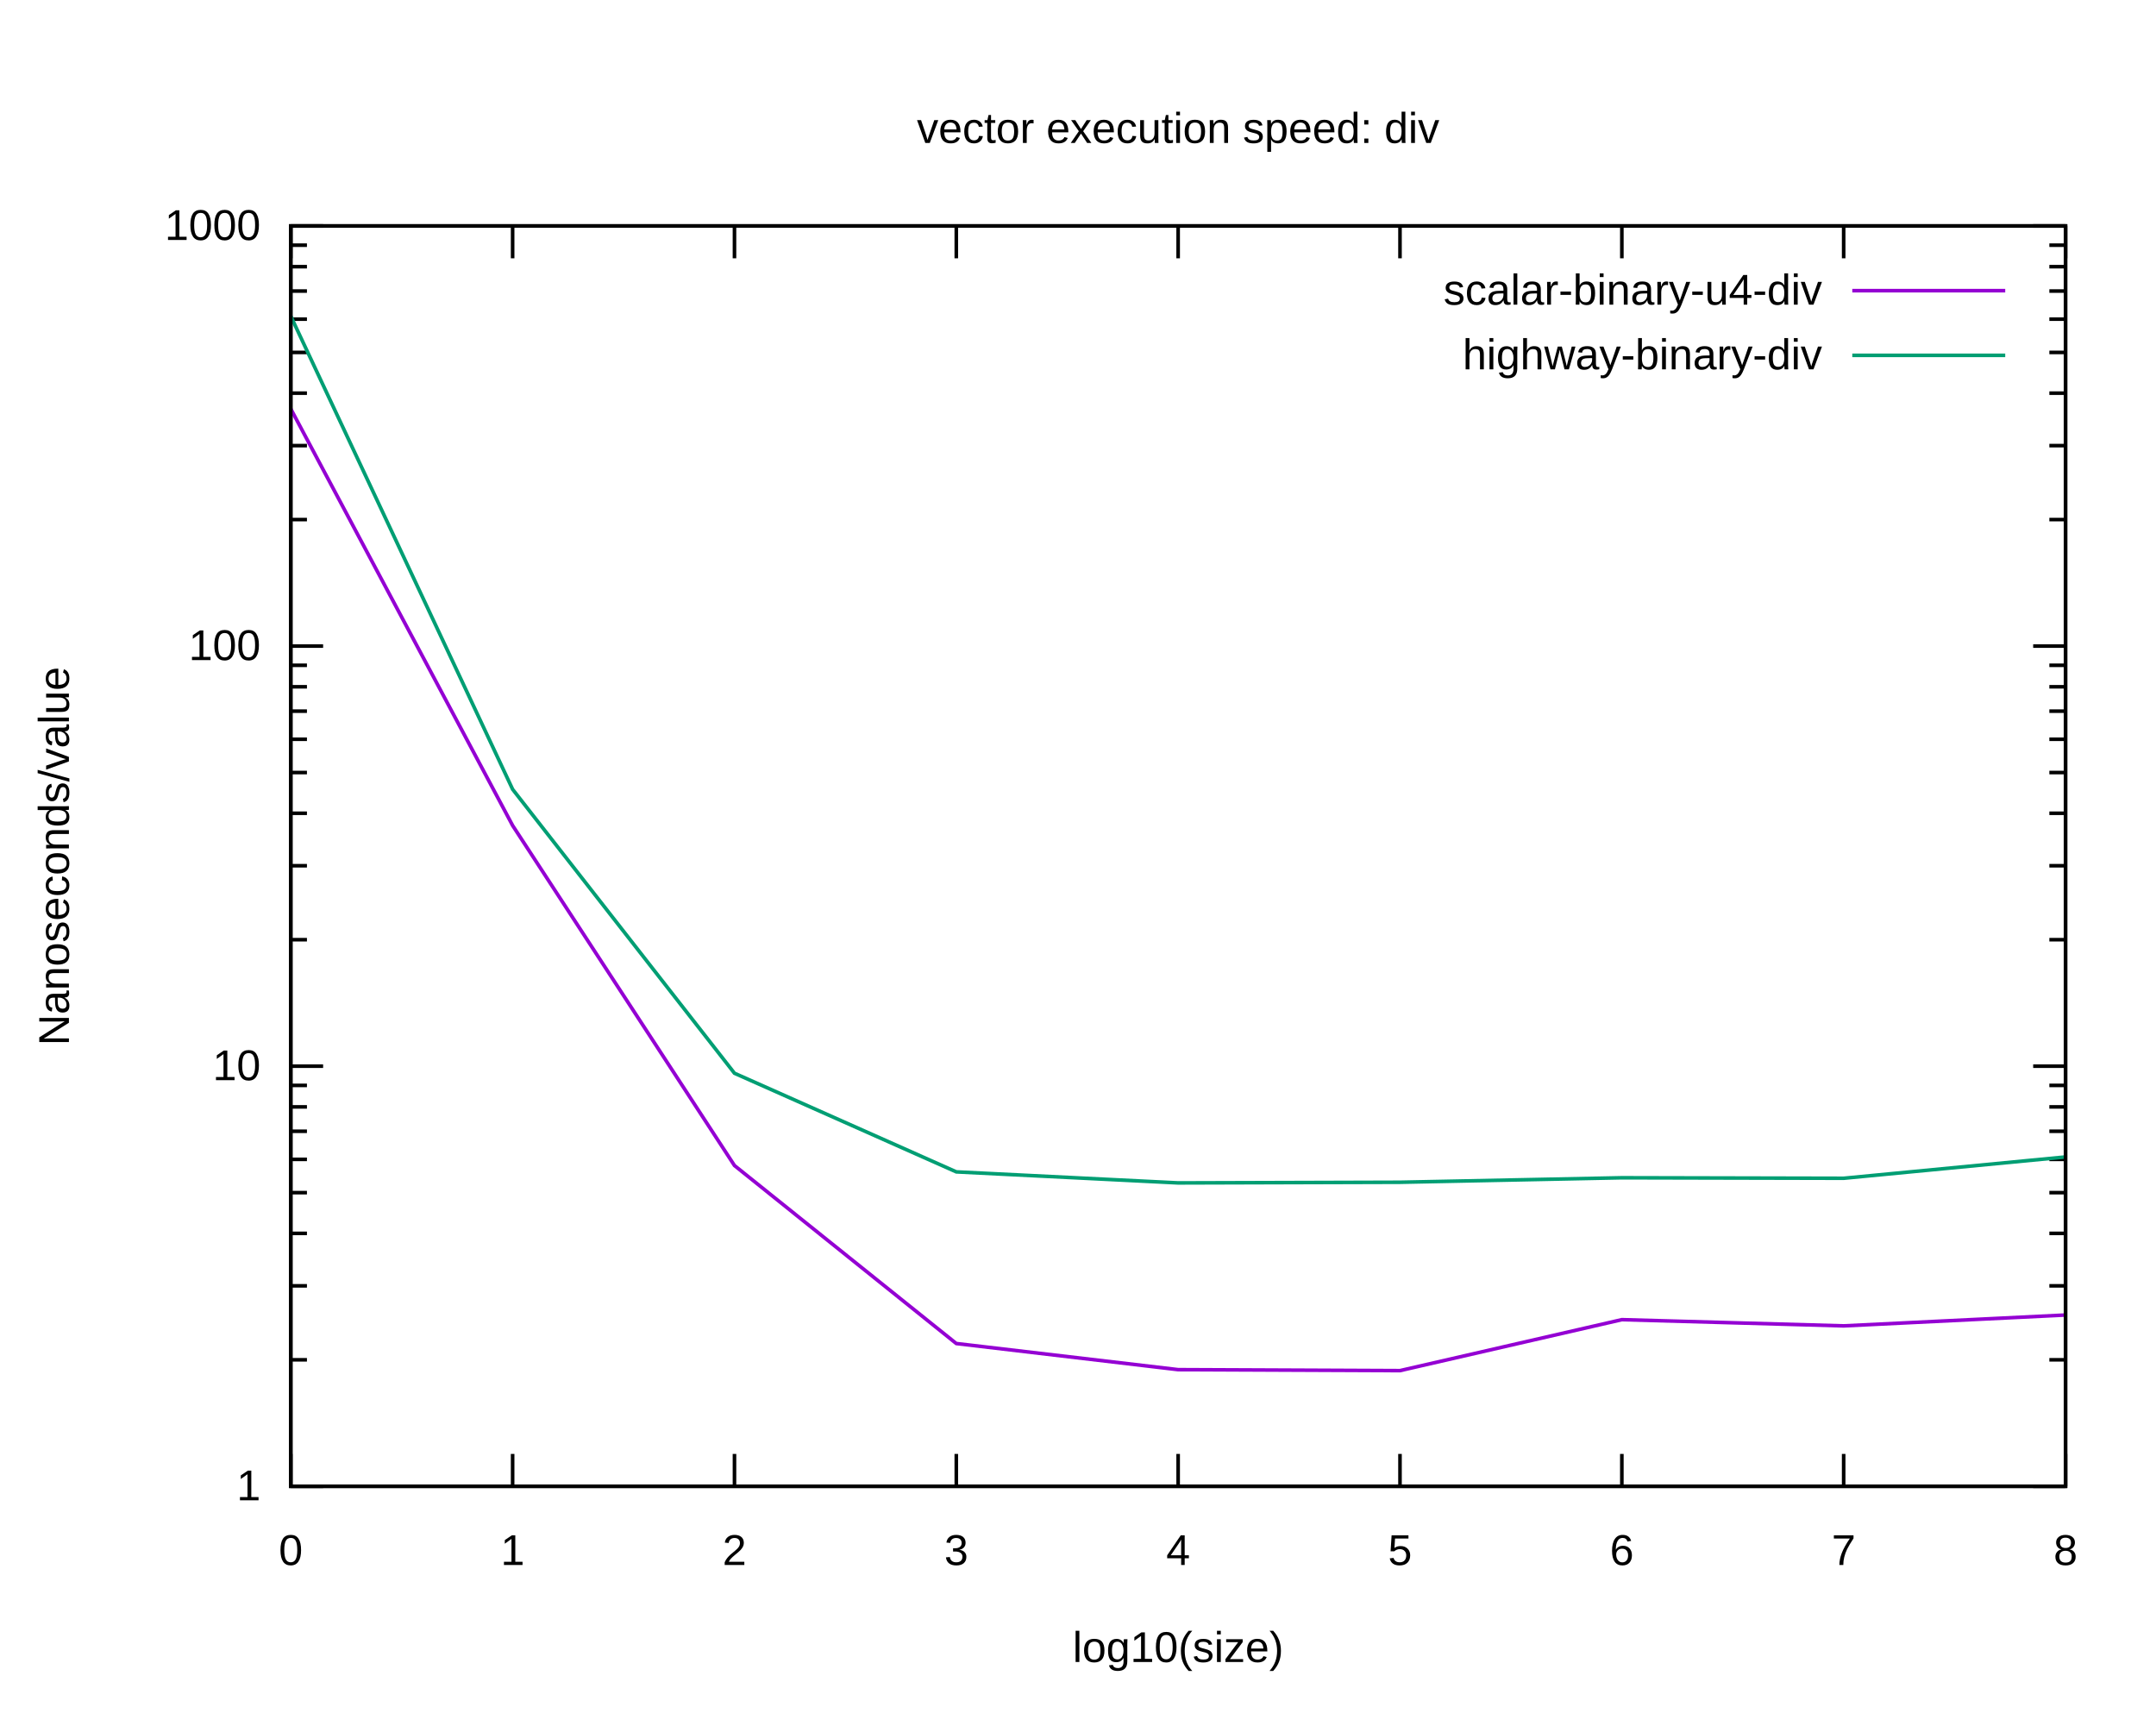
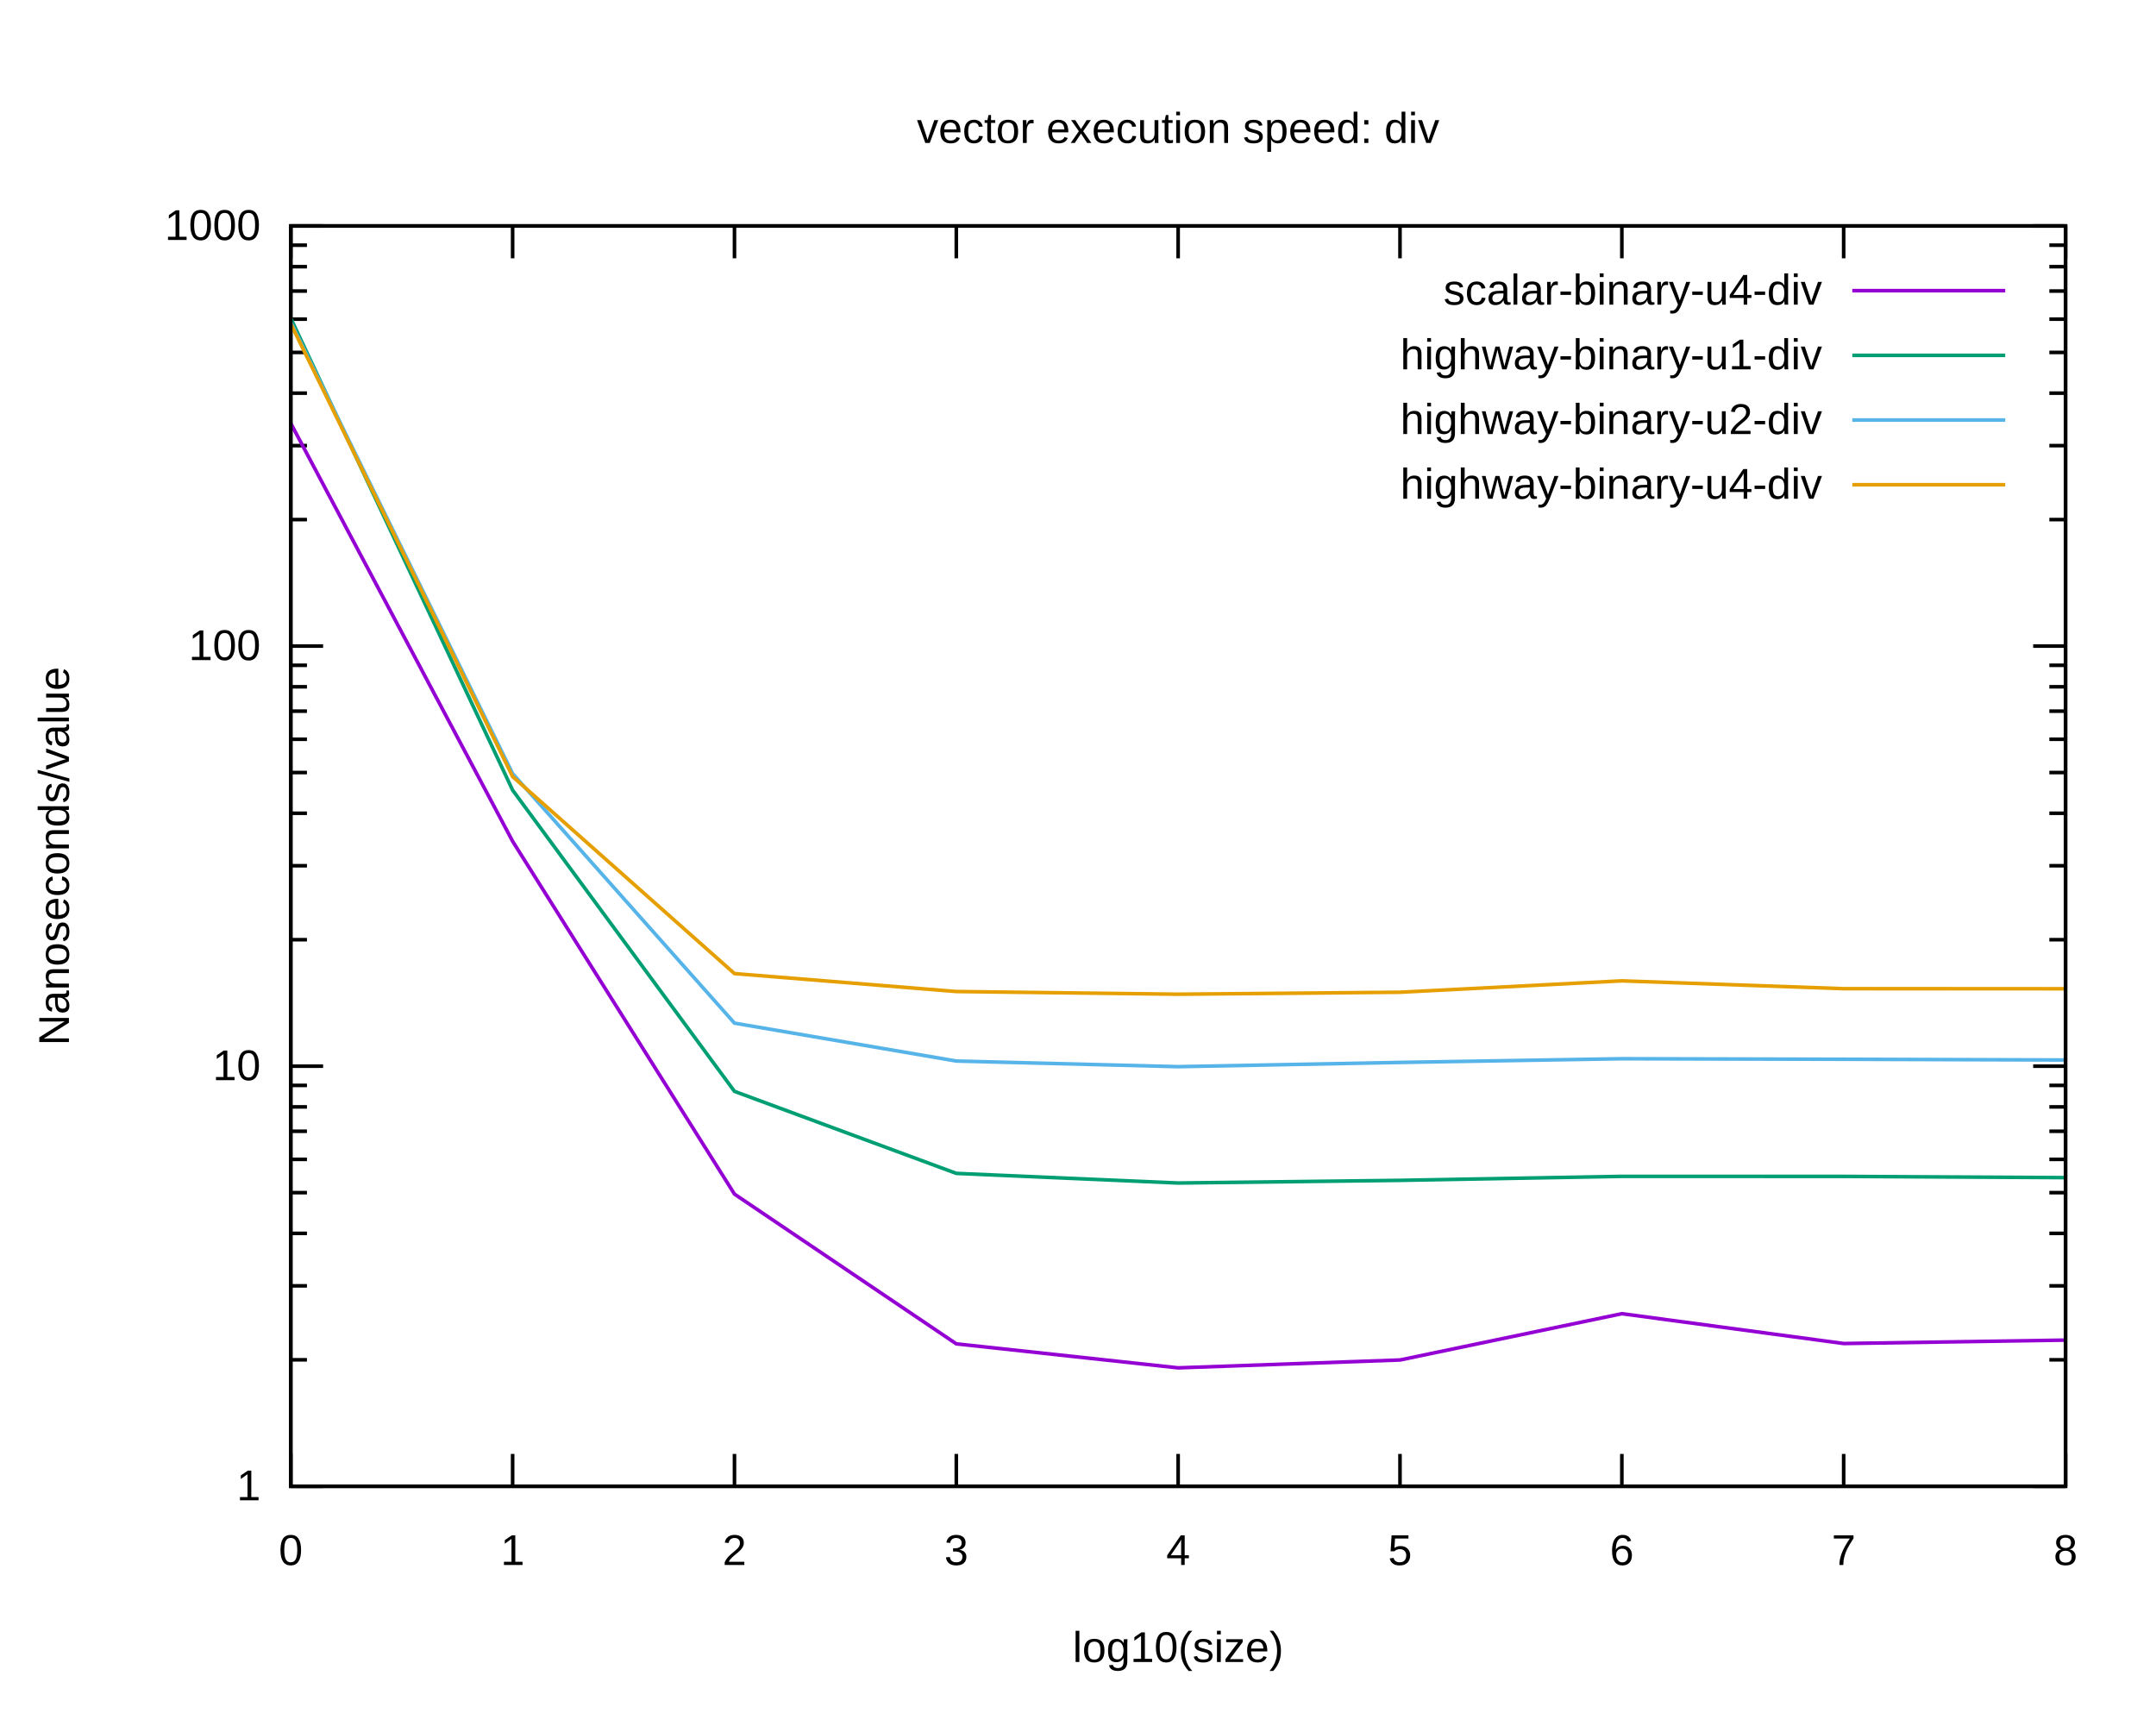
<svg xmlns="http://www.w3.org/2000/svg" xmlns:xlink="http://www.w3.org/1999/xlink" viewBox="0 0 600 480">
  <g id="gnuplot_canvas">
    <rect x="0" y="0" width="600" height="480" fill="none" />
    <defs>
      <circle id="gpDot" r="0.5" stroke-width="0.5" stroke="currentColor" />
      <path id="gpPt0" stroke-width="0.222" stroke="currentColor" d="M-1,0 h2 M0,-1 v2" />
      <path id="gpPt1" stroke-width="0.222" stroke="currentColor" d="M-1,-1 L1,1 M1,-1 L-1,1" />
      <path id="gpPt2" stroke-width="0.222" stroke="currentColor" d="M-1,0 L1,0 M0,-1 L0,1 M-1,-1 L1,1 M-1,1 L1,-1" />
      <rect id="gpPt3" stroke-width="0.222" stroke="currentColor" x="-1" y="-1" width="2" height="2" />
      <rect id="gpPt4" stroke-width="0.222" stroke="currentColor" fill="currentColor" x="-1" y="-1" width="2" height="2" />
      <circle id="gpPt5" stroke-width="0.222" stroke="currentColor" cx="0" cy="0" r="1" />
      <use xlink:href="#gpPt5" id="gpPt6" fill="currentColor" stroke="none" />
      <path id="gpPt7" stroke-width="0.222" stroke="currentColor" d="M0,-1.33 L-1.33,0.67 L1.33,0.67 z" />
      <use xlink:href="#gpPt7" id="gpPt8" fill="currentColor" stroke="none" />
      <use xlink:href="#gpPt7" id="gpPt9" stroke="currentColor" transform="rotate(180)" />
      <use xlink:href="#gpPt9" id="gpPt10" fill="currentColor" stroke="none" />
      <use xlink:href="#gpPt3" id="gpPt11" stroke="currentColor" transform="rotate(45)" />
      <use xlink:href="#gpPt11" id="gpPt12" fill="currentColor" stroke="none" />
      <path id="gpPt13" stroke-width="0.222" stroke="currentColor" d="M0,1.330 L1.265,0.411 L0.782,-1.067 L-0.782,-1.076 L-1.265,0.411 z" />
      <use xlink:href="#gpPt13" id="gpPt14" fill="currentColor" stroke="none" />
      <filter id="textbox" filterUnits="objectBoundingBox" x="0" y="0" height="1" width="1">
        <feFlood flood-color="white" flood-opacity="1" result="bgnd" />
        <feComposite in="SourceGraphic" in2="bgnd" operator="atop" />
      </filter>
      <filter id="greybox" filterUnits="objectBoundingBox" x="0" y="0" height="1" width="1">
        <feFlood flood-color="lightgrey" flood-opacity="1" result="grey" />
        <feComposite in="SourceGraphic" in2="grey" operator="atop" />
      </filter>
    </defs>
    <g fill="none" color="white" stroke="currentColor" stroke-width="1.00" stroke-linecap="butt" stroke-linejoin="miter">
</g>
    <g fill="none" color="black" stroke="currentColor" stroke-width="1.00" stroke-linecap="butt" stroke-linejoin="miter">
      <path stroke="black" d="M80.92,413.54 L89.92,413.54 M574.82,413.54 L565.82,413.54  " />
      <g transform="translate(72.53,417.44)" stroke="none" fill="black" font-family="Arial" font-size="12.00" text-anchor="end">
        <text>
          <tspan font-family="Arial"> 1</tspan>
        </text>
      </g>
    </g>
    <g fill="none" color="black" stroke="currentColor" stroke-width="1.00" stroke-linecap="butt" stroke-linejoin="miter">
      <path stroke="black" d="M80.92,378.35 L85.42,378.35 M574.82,378.35 L570.32,378.35 M80.92,357.77 L85.42,357.77 M574.82,357.77 L570.32,357.77   M80.92,343.17 L85.42,343.17 M574.82,343.17 L570.32,343.17 M80.92,331.84 L85.42,331.84 M574.82,331.84 L570.32,331.84   M80.92,322.58 L85.42,322.58 M574.82,322.58 L570.32,322.58 M80.92,314.76 L85.42,314.76 M574.82,314.76 L570.32,314.76   M80.92,307.98 L85.42,307.98 M574.82,307.98 L570.32,307.98 M80.92,302.00 L85.42,302.00 M574.82,302.00 L570.32,302.00   M80.92,296.65 L89.92,296.65 M574.82,296.65 L565.82,296.65  " />
      <g transform="translate(72.53,300.55)" stroke="none" fill="black" font-family="Arial" font-size="12.00" text-anchor="end">
        <text>
          <tspan font-family="Arial"> 10</tspan>
        </text>
      </g>
    </g>
    <g fill="none" color="black" stroke="currentColor" stroke-width="1.00" stroke-linecap="butt" stroke-linejoin="miter">
      <path stroke="black" d="M80.92,261.46 L85.42,261.46 M574.82,261.46 L570.32,261.46 M80.92,240.88 L85.42,240.88 M574.82,240.88 L570.32,240.88   M80.92,226.28 L85.42,226.28 M574.82,226.28 L570.32,226.28 M80.92,214.95 L85.42,214.95 M574.82,214.95 L570.32,214.95   M80.92,205.69 L85.42,205.69 M574.82,205.69 L570.32,205.69 M80.92,197.87 L85.42,197.87 M574.82,197.87 L570.32,197.87   M80.92,191.09 L85.42,191.09 M574.82,191.09 L570.32,191.09 M80.92,185.11 L85.42,185.11 M574.82,185.11 L570.32,185.11   M80.92,179.76 L89.92,179.76 M574.82,179.76 L565.82,179.76  " />
      <g transform="translate(72.53,183.66)" stroke="none" fill="black" font-family="Arial" font-size="12.00" text-anchor="end">
        <text>
          <tspan font-family="Arial"> 100</tspan>
        </text>
      </g>
    </g>
    <g fill="none" color="black" stroke="currentColor" stroke-width="1.00" stroke-linecap="butt" stroke-linejoin="miter">
      <path stroke="black" d="M80.92,144.57 L85.42,144.57 M574.82,144.57 L570.32,144.57 M80.92,123.99 L85.42,123.99 M574.82,123.99 L570.32,123.99   M80.92,109.39 L85.42,109.39 M574.82,109.39 L570.32,109.39 M80.92,98.06 L85.42,98.06 M574.82,98.06 L570.32,98.06   M80.92,88.80 L85.42,88.80 M574.82,88.80 L570.32,88.80 M80.92,80.98 L85.42,80.98 M574.82,80.98 L570.32,80.98   M80.92,74.20 L85.42,74.20 M574.82,74.20 L570.32,74.20 M80.92,68.22 L85.42,68.22 M574.82,68.22 L570.32,68.22   M80.92,62.87 L89.92,62.87 M574.82,62.87 L565.82,62.87  " />
      <g transform="translate(72.53,66.77)" stroke="none" fill="black" font-family="Arial" font-size="12.00" text-anchor="end">
        <text>
          <tspan font-family="Arial"> 1000</tspan>
        </text>
      </g>
    </g>
    <g fill="none" color="black" stroke="currentColor" stroke-width="1.00" stroke-linecap="butt" stroke-linejoin="miter">
      <path stroke="black" d="M80.92,413.54 L80.92,404.54 M80.92,62.87 L80.92,71.87  " />
      <g transform="translate(80.92,435.44)" stroke="none" fill="black" font-family="Arial" font-size="12.00" text-anchor="middle">
        <text>
          <tspan font-family="Arial"> 0</tspan>
        </text>
      </g>
    </g>
    <g fill="none" color="black" stroke="currentColor" stroke-width="1.00" stroke-linecap="butt" stroke-linejoin="miter">
      <path stroke="black" d="M142.66,413.54 L142.66,404.54 M142.66,62.87 L142.66,71.87  " />
      <g transform="translate(142.66,435.44)" stroke="none" fill="black" font-family="Arial" font-size="12.00" text-anchor="middle">
        <text>
          <tspan font-family="Arial"> 1</tspan>
        </text>
      </g>
    </g>
    <g fill="none" color="black" stroke="currentColor" stroke-width="1.00" stroke-linecap="butt" stroke-linejoin="miter">
      <path stroke="black" d="M204.40,413.54 L204.40,404.54 M204.40,62.87 L204.40,71.87  " />
      <g transform="translate(204.40,435.44)" stroke="none" fill="black" font-family="Arial" font-size="12.00" text-anchor="middle">
        <text>
          <tspan font-family="Arial"> 2</tspan>
        </text>
      </g>
    </g>
    <g fill="none" color="black" stroke="currentColor" stroke-width="1.00" stroke-linecap="butt" stroke-linejoin="miter">
      <path stroke="black" d="M266.13,413.54 L266.13,404.54 M266.13,62.87 L266.13,71.87  " />
      <g transform="translate(266.13,435.44)" stroke="none" fill="black" font-family="Arial" font-size="12.00" text-anchor="middle">
        <text>
          <tspan font-family="Arial"> 3</tspan>
        </text>
      </g>
    </g>
    <g fill="none" color="black" stroke="currentColor" stroke-width="1.00" stroke-linecap="butt" stroke-linejoin="miter">
      <path stroke="black" d="M327.87,413.54 L327.87,404.54 M327.87,62.87 L327.87,71.87  " />
      <g transform="translate(327.87,435.44)" stroke="none" fill="black" font-family="Arial" font-size="12.00" text-anchor="middle">
        <text>
          <tspan font-family="Arial"> 4</tspan>
        </text>
      </g>
    </g>
    <g fill="none" color="black" stroke="currentColor" stroke-width="1.00" stroke-linecap="butt" stroke-linejoin="miter">
      <path stroke="black" d="M389.61,413.54 L389.61,404.54 M389.61,62.87 L389.61,71.87  " />
      <g transform="translate(389.61,435.44)" stroke="none" fill="black" font-family="Arial" font-size="12.00" text-anchor="middle">
        <text>
          <tspan font-family="Arial"> 5</tspan>
        </text>
      </g>
    </g>
    <g fill="none" color="black" stroke="currentColor" stroke-width="1.00" stroke-linecap="butt" stroke-linejoin="miter">
      <path stroke="black" d="M451.35,413.54 L451.35,404.54 M451.35,62.87 L451.35,71.87  " />
      <g transform="translate(451.35,435.44)" stroke="none" fill="black" font-family="Arial" font-size="12.00" text-anchor="middle">
        <text>
          <tspan font-family="Arial"> 6</tspan>
        </text>
      </g>
    </g>
    <g fill="none" color="black" stroke="currentColor" stroke-width="1.00" stroke-linecap="butt" stroke-linejoin="miter">
      <path stroke="black" d="M513.08,413.54 L513.08,404.54 M513.08,62.87 L513.08,71.87  " />
      <g transform="translate(513.08,435.44)" stroke="none" fill="black" font-family="Arial" font-size="12.00" text-anchor="middle">
        <text>
          <tspan font-family="Arial"> 7</tspan>
        </text>
      </g>
    </g>
    <g fill="none" color="black" stroke="currentColor" stroke-width="1.00" stroke-linecap="butt" stroke-linejoin="miter">
      <path stroke="black" d="M574.82,413.54 L574.82,404.54 M574.82,62.87 L574.82,71.87  " />
      <g transform="translate(574.82,435.44)" stroke="none" fill="black" font-family="Arial" font-size="12.00" text-anchor="middle">
        <text>
          <tspan font-family="Arial"> 8</tspan>
        </text>
      </g>
    </g>
    <g fill="none" color="black" stroke="currentColor" stroke-width="1.00" stroke-linecap="butt" stroke-linejoin="miter">
</g>
    <g fill="none" color="black" stroke="currentColor" stroke-width="1.00" stroke-linecap="butt" stroke-linejoin="miter">
      <path stroke="black" d="M80.92,62.87 L80.92,413.54 L574.82,413.54 L574.82,62.87 L80.92,62.87 Z  " />
    </g>
    <g fill="none" color="black" stroke="currentColor" stroke-width="1.00" stroke-linecap="butt" stroke-linejoin="miter">
      <g transform="translate(19.18,238.21) rotate(270)" stroke="none" fill="black" font-family="Arial" font-size="12.00" text-anchor="middle">
        <text>
          <tspan font-family="Arial">Nanoseconds/value</tspan>
        </text>
      </g>
    </g>
    <g fill="none" color="black" stroke="currentColor" stroke-width="1.00" stroke-linecap="butt" stroke-linejoin="miter">
      <g transform="translate(327.87,462.44)" stroke="none" fill="black" font-family="Arial" font-size="12.00" text-anchor="middle">
        <text>
          <tspan font-family="Arial">log10(size)</tspan>
        </text>
      </g>
    </g>
    <g fill="none" color="black" stroke="currentColor" stroke-width="1.00" stroke-linecap="butt" stroke-linejoin="miter">
</g>
    <g id="gnuplot_plot_1">
      <g fill="none" color="black" stroke="currentColor" stroke-width="1.00" stroke-linecap="butt" stroke-linejoin="miter">
        <g transform="translate(507.09,84.77)" stroke="none" fill="black" font-family="Arial" font-size="12.00" text-anchor="end">
          <text>
            <tspan font-family="Arial">scalar-binary-u4-div</tspan>
          </text>
        </g>
      </g>
      <g fill="none" color="black" stroke="currentColor" stroke-width="1.00" stroke-linecap="butt" stroke-linejoin="miter">
-         <path stroke="rgb(148,   0, 211)" d="M515.48,80.87 L558.04,80.87 M80.92,113.76 L142.66,229.69 L204.40,324.30 L266.13,373.82 L327.87,381.09 L389.61,381.36   L451.35,367.18 L513.08,368.91 L574.82,365.89  " />
+         <path stroke="rgb(148,   0, 211)" d="M515.48,80.87 L558.04,80.87 M80.92,117.78 L142.66,234.08 L204.40,332.25 L266.13,373.91 L327.87,380.59 L389.61,378.40   L451.35,365.52 L513.08,373.82 L574.82,372.87  " />
      </g>
    </g>
    <g id="gnuplot_plot_2">
      <g fill="none" color="black" stroke="currentColor" stroke-width="1.00" stroke-linecap="butt" stroke-linejoin="miter">
        <g transform="translate(507.09,102.77)" stroke="none" fill="black" font-family="Arial" font-size="12.00" text-anchor="end">
          <text>
-             <tspan font-family="Arial">highway-binary-div</tspan>
-           </text>
-         </g>
-       </g>
-       <g fill="none" color="black" stroke="currentColor" stroke-width="1.00" stroke-linecap="butt" stroke-linejoin="miter">
-         <path stroke="rgb(  0, 158, 115)" d="M515.48,98.87 L558.04,98.87 M80.92,87.96 L142.66,219.62 L204.40,298.62 L266.13,326.06 L327.87,329.13 L389.61,328.95   L451.35,327.70 L513.08,327.84 L574.82,321.91  " />
-       </g>
-     </g>
-     <g fill="none" color="white" stroke="rgb(  0, 158, 115)" stroke-width="2.00" stroke-linecap="butt" stroke-linejoin="miter">
+             <tspan font-family="Arial">highway-binary-u1-div</tspan>
+           </text>
+         </g>
+       </g>
+       <g fill="none" color="black" stroke="currentColor" stroke-width="1.00" stroke-linecap="butt" stroke-linejoin="miter">
+         <path stroke="rgb(  0, 158, 115)" d="M515.48,98.87 L558.04,98.87 M80.92,88.55 L142.66,219.85 L204.40,303.66 L266.13,326.48 L327.87,329.16 L389.61,328.42   L451.35,327.31 L513.08,327.32 L574.82,327.66  " />
+       </g>
+     </g>
+     <g id="gnuplot_plot_3">
+       <g fill="none" color="black" stroke="currentColor" stroke-width="1.00" stroke-linecap="butt" stroke-linejoin="miter">
+         <g transform="translate(507.09,120.77)" stroke="none" fill="black" font-family="Arial" font-size="12.00" text-anchor="end">
+           <text>
+             <tspan font-family="Arial">highway-binary-u2-div</tspan>
+           </text>
+         </g>
+       </g>
+       <g fill="none" color="black" stroke="currentColor" stroke-width="1.00" stroke-linecap="butt" stroke-linejoin="miter">
+         <path stroke="rgb( 86, 180, 233)" d="M515.48,116.87 L558.04,116.87 M80.92,89.66 L142.66,215.25 L204.40,284.68 L266.13,295.22 L327.87,296.79 L389.61,295.61   L451.35,294.58 L513.08,294.73 L574.82,294.93  " />
+       </g>
+     </g>
+     <g id="gnuplot_plot_4">
+       <g fill="none" color="black" stroke="currentColor" stroke-width="1.00" stroke-linecap="butt" stroke-linejoin="miter">
+         <g transform="translate(507.09,138.77)" stroke="none" fill="black" font-family="Arial" font-size="12.00" text-anchor="end">
+           <text>
+             <tspan font-family="Arial">highway-binary-u4-div</tspan>
+           </text>
+         </g>
+       </g>
+       <g fill="none" color="black" stroke="currentColor" stroke-width="1.00" stroke-linecap="butt" stroke-linejoin="miter">
+         <path stroke="rgb(230, 159,   0)" d="M515.48,134.87 L558.04,134.87 M80.92,90.09 L142.66,216.08 L204.40,270.89 L266.13,275.88 L327.87,276.63 L389.61,276.08   L451.35,272.91 L513.08,275.09 L574.82,275.11  " />
+       </g>
+     </g>
+     <g fill="none" color="white" stroke="rgb(230, 159,   0)" stroke-width="2.00" stroke-linecap="butt" stroke-linejoin="miter">
</g>
    <g fill="none" color="black" stroke="currentColor" stroke-width="2.00" stroke-linecap="butt" stroke-linejoin="miter">
</g>
    <g fill="none" color="black" stroke="black" stroke-width="1.00" stroke-linecap="butt" stroke-linejoin="miter">
</g>
    <g fill="none" color="black" stroke="currentColor" stroke-width="1.00" stroke-linecap="butt" stroke-linejoin="miter">
      <path stroke="black" d="M80.92,62.87 L80.92,413.54 L574.82,413.54 L574.82,62.87 L80.92,62.87 Z  " />
    </g>
    <g fill="none" color="black" stroke="currentColor" stroke-width="1.00" stroke-linecap="butt" stroke-linejoin="miter">
      <g transform="translate(327.87,39.77)" stroke="none" fill="black" font-family="Arial" font-size="12.00" text-anchor="middle">
        <text>
          <tspan font-family="Arial">vector execution speed: div</tspan>
        </text>
      </g>
    </g>
    <g fill="none" color="black" stroke="currentColor" stroke-width="1.00" stroke-linecap="butt" stroke-linejoin="miter">
</g>
  </g>
</svg>
